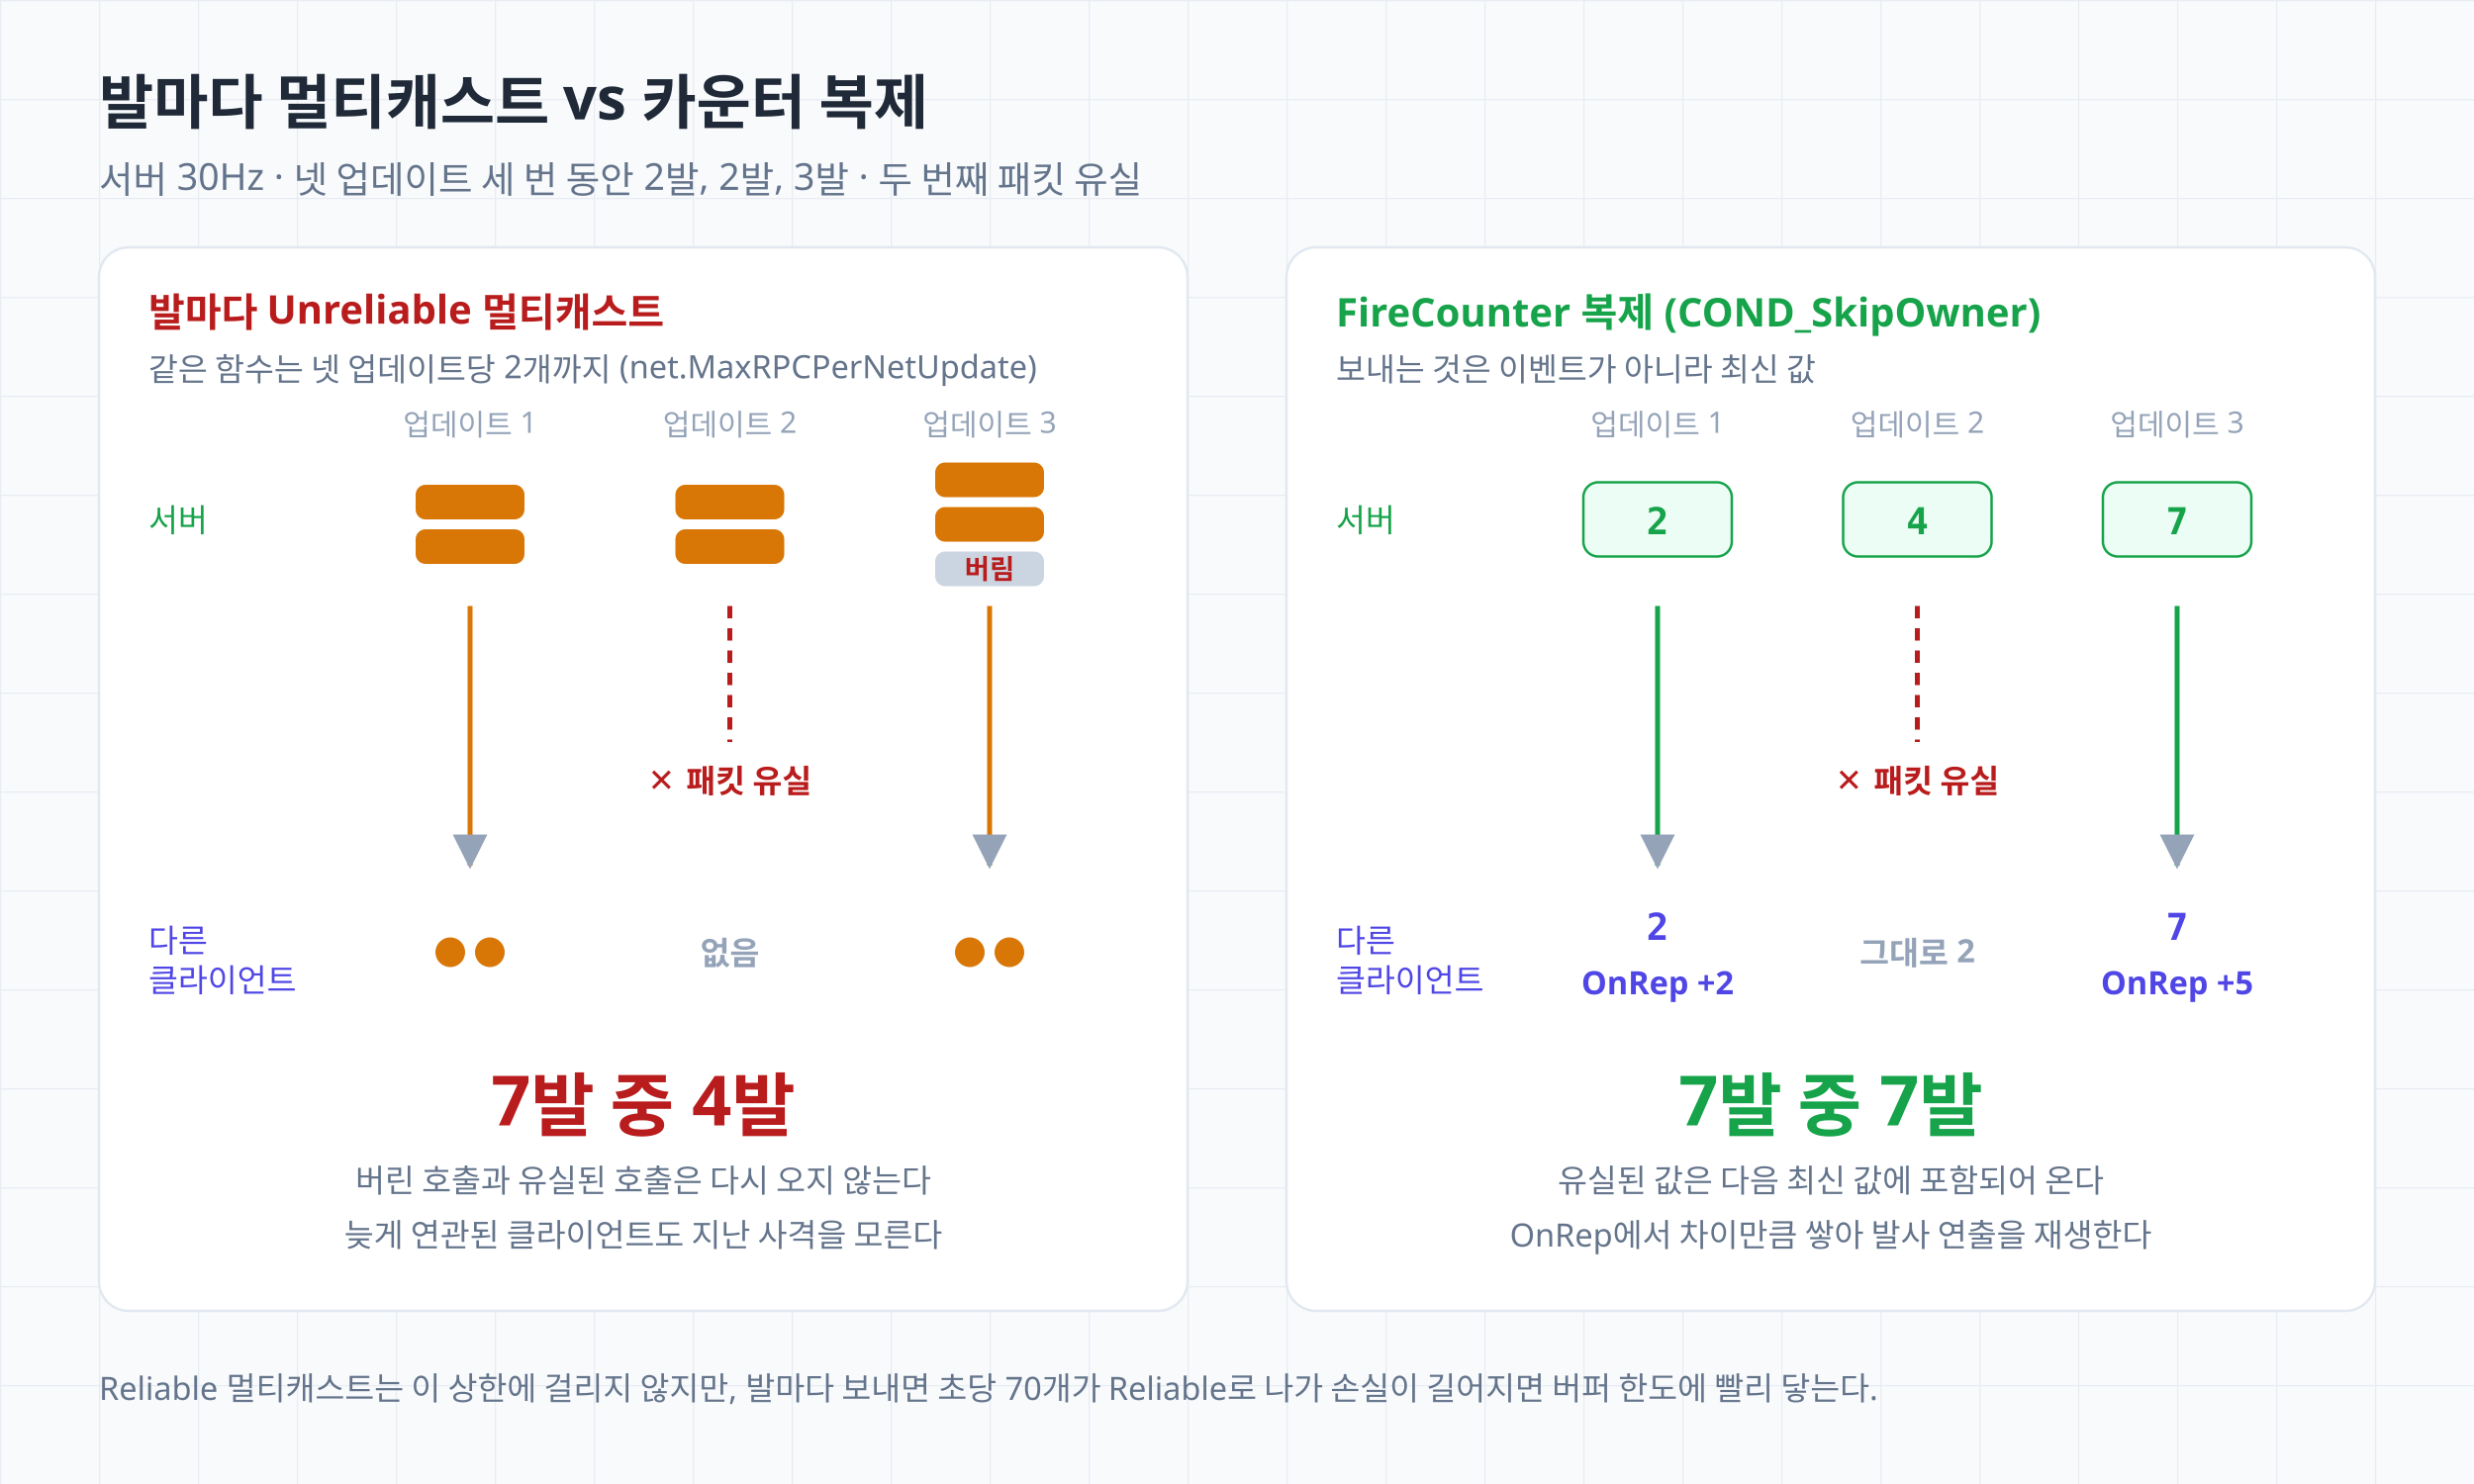
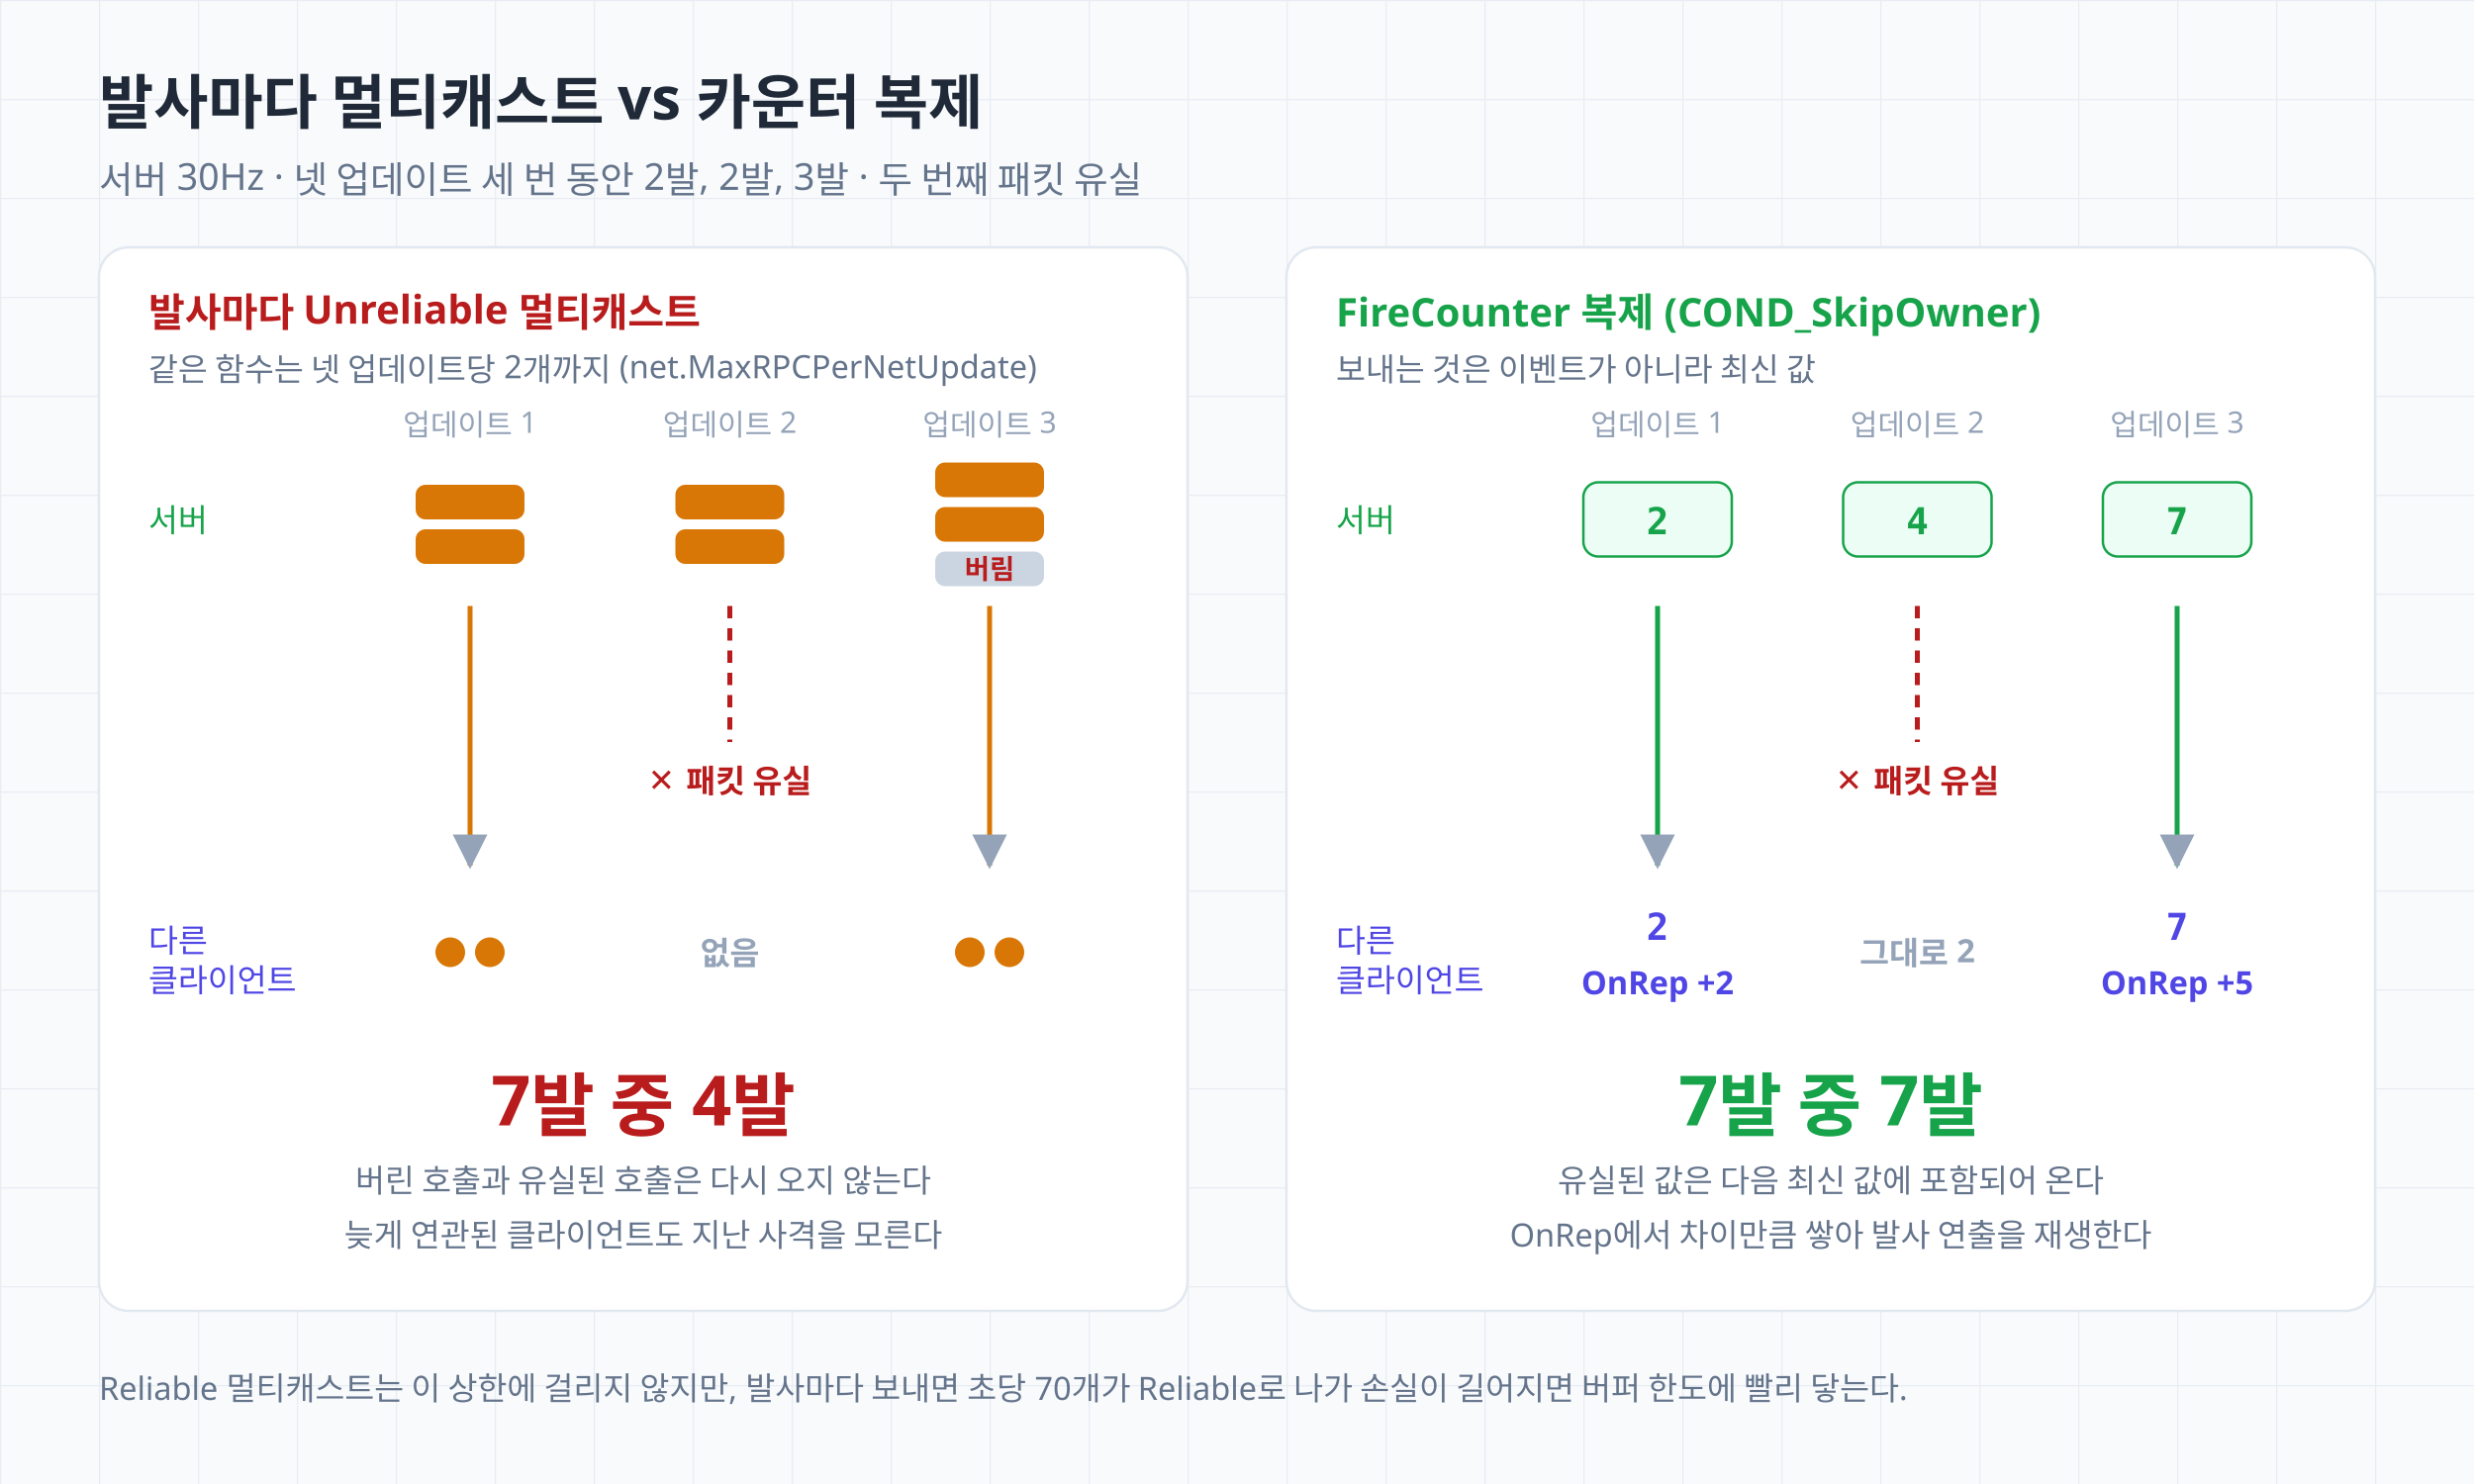
<svg xmlns="http://www.w3.org/2000/svg" viewBox="0 0 1000 600" width="1000" height="600" role="img" lang="ko" aria-labelledby="t d">
  <defs>
    <pattern id="grid" width="40" height="40" patternUnits="userSpaceOnUse">
      <path d="M40 0H0V40" fill="none" stroke="#e8edf3" stroke-width="1" />
    </pattern>
    <marker id="arr" viewBox="0 0 10 10" refX="9" refY="5" markerWidth="7" markerHeight="7" orient="auto">
      <path d="M0 0L10 5L0 10z" fill="#94a3b8" />
    </marker>
    <marker id="arrx" viewBox="0 0 10 10" refX="9" refY="5" markerWidth="7" markerHeight="7" orient="auto">
      <path d="M0 0L10 5L0 10z" fill="#b91c1c" />
    </marker>
    <style>
text{font-family:Pretendard,'Apple SD Gothic Neo','Malgun Gothic','Noto Sans KR',sans-serif;fill:#1f2937}
.title{font-size:24px;font-weight:700}
.sub{font-size:15px;fill:#64748b}
.lane{font-size:16px;font-weight:700}
.lanesub{font-size:13px;fill:#64748b}
.mono{font-family:'JetBrains Mono',Consolas,'SFMono-Regular',Menlo,monospace}
.tick{font-size:12px;fill:#94a3b8;text-anchor:middle}
.cnt{font-size:13px;font-weight:700;text-anchor:middle}
.note{font-size:13px;fill:#64748b}
.big{font-size:28px;font-weight:800;text-anchor:middle}
.cap{font-size:14px;font-weight:700;fill:#334155}
</style>
  </defs>
  <rect width="1000" height="600" fill="#f8fafc" />
  <rect width="1000" height="600" fill="url(#grid)" />
-   <text x="40" y="50" class="title">발마다 멀티캐스트 vs 카운터 복제</text>
+   <text x="40" y="50" class="title">발사마다 멀티캐스트 vs 카운터 복제</text>
  <text x="40" y="78" class="sub">서버 30Hz · 넷 업데이트 세 번 동안 2발, 2발, 3발 · 두 번째 패킷 유실</text>
  <rect x="40" y="100" width="440" height="430" rx="12" fill="#fff" stroke="#e2e8f0" />
-   <text x="60" y="132" class="lane" style="fill:#b91c1c">발마다 Unreliable 멀티캐스트</text>
+   <text x="60" y="132" class="lane" style="fill:#b91c1c">발사마다 Unreliable 멀티캐스트</text>
  <text x="60" y="154" class="lanesub">같은 함수는 넷 업데이트당 2개까지 (net.MaxRPCPerNetUpdate)</text>
  <text x="60" y="215" class="lanesub" style="fill:#16a34a">서버</text>
  <text x="60" y="385" class="lanesub" style="fill:#4f46e5">다른</text>
  <text x="60" y="401" class="lanesub" style="fill:#4f46e5">클라이언트</text>
  <text x="190" y="176" class="tick">업데이트 1</text>
  <rect x="168" y="196" width="44" height="14" rx="4" fill="#d97706" />
  <rect x="168" y="214" width="44" height="14" rx="4" fill="#d97706" />
  <line x1="190" y1="245" x2="190" y2="350" stroke="#d97706" stroke-width="2" marker-end="url(#arr)" />
  <circle cx="182" cy="385" r="6" fill="#d97706" />
  <circle cx="198" cy="385" r="6" fill="#d97706" />
  <text x="295" y="176" class="tick">업데이트 2</text>
  <rect x="273" y="196" width="44" height="14" rx="4" fill="#d97706" />
  <rect x="273" y="214" width="44" height="14" rx="4" fill="#d97706" />
  <line x1="295" y1="245" x2="295" y2="300" stroke="#b91c1c" stroke-width="2" stroke-dasharray="5 4" />
  <text x="295" y="320" class="cnt" style="fill:#b91c1c">✕ 패킷 유실</text>
  <text x="295" y="390" class="cnt" style="fill:#94a3b8">없음</text>
  <text x="400" y="176" class="tick">업데이트 3</text>
  <rect x="378" y="187" width="44" height="14" rx="4" fill="#d97706" />
  <rect x="378" y="205" width="44" height="14" rx="4" fill="#d97706" />
  <rect x="378" y="223" width="44" height="14" rx="4" fill="#cbd5e1" />
  <text x="400" y="234" class="cnt" style="fill:#b91c1c;font-size:11px">버림</text>
  <line x1="400" y1="245" x2="400" y2="350" stroke="#d97706" stroke-width="2" marker-end="url(#arr)" />
  <circle cx="392" cy="385" r="6" fill="#d97706" />
  <circle cx="408" cy="385" r="6" fill="#d97706" />
  <text x="260" y="455" class="big" style="fill:#b91c1c">7발 중 4발</text>
  <text x="260" y="482" class="note" style="text-anchor:middle">버린 호출과 유실된 호출은 다시 오지 않는다</text>
  <text x="260" y="504" class="note" style="text-anchor:middle">늦게 연관된 클라이언트도 지난 사격을 모른다</text>
  <rect x="520" y="100" width="440" height="430" rx="12" fill="#fff" stroke="#e2e8f0" />
  <text x="540" y="132" class="lane" style="fill:#16a34a">FireCounter 복제 (COND_SkipOwner)</text>
  <text x="540" y="154" class="lanesub">보내는 것은 이벤트가 아니라 최신 값</text>
  <text x="540" y="215" class="lanesub" style="fill:#16a34a">서버</text>
  <text x="540" y="385" class="lanesub" style="fill:#4f46e5">다른</text>
  <text x="540" y="401" class="lanesub" style="fill:#4f46e5">클라이언트</text>
  <text x="670" y="176" class="tick">업데이트 1</text>
  <rect x="640" y="195" width="60" height="30" rx="6" fill="#ecfdf5" stroke="#16a34a" />
  <text x="670" y="216" class="cnt mono" style="fill:#16a34a;font-size:15px">2</text>
  <line x1="670" y1="245" x2="670" y2="350" stroke="#16a34a" stroke-width="2" marker-end="url(#arr)" />
  <text x="670" y="380" class="cnt mono" style="fill:#4f46e5;font-size:15px">2</text>
  <text x="670" y="402" class="cnt" style="fill:#4f46e5">OnRep +2</text>
  <text x="775" y="176" class="tick">업데이트 2</text>
  <rect x="745" y="195" width="60" height="30" rx="6" fill="#ecfdf5" stroke="#16a34a" />
  <text x="775" y="216" class="cnt mono" style="fill:#16a34a;font-size:15px">4</text>
  <line x1="775" y1="245" x2="775" y2="300" stroke="#b91c1c" stroke-width="2" stroke-dasharray="5 4" />
  <text x="775" y="320" class="cnt" style="fill:#b91c1c">✕ 패킷 유실</text>
  <text x="775" y="390" class="cnt" style="fill:#94a3b8">그대로 2</text>
  <text x="880" y="176" class="tick">업데이트 3</text>
  <rect x="850" y="195" width="60" height="30" rx="6" fill="#ecfdf5" stroke="#16a34a" />
  <text x="880" y="216" class="cnt mono" style="fill:#16a34a;font-size:15px">7</text>
  <line x1="880" y1="245" x2="880" y2="350" stroke="#16a34a" stroke-width="2" marker-end="url(#arr)" />
  <text x="880" y="380" class="cnt mono" style="fill:#4f46e5;font-size:15px">7</text>
  <text x="880" y="402" class="cnt" style="fill:#4f46e5">OnRep +5</text>
  <text x="740" y="455" class="big" style="fill:#16a34a">7발 중 7발</text>
  <text x="740" y="482" class="note" style="text-anchor:middle">유실된 값은 다음 최신 값에 포함되어 온다</text>
  <text x="740" y="504" class="note" style="text-anchor:middle">OnRep에서 차이만큼 쌓아 발사 연출을 재생한다</text>
-   <text x="40" y="566" class="note">Reliable 멀티캐스트는 이 상한에 걸리지 않지만, 발마다 보내면 초당 70개가 Reliable로 나가 손실이 길어지면 버퍼 한도에 빨리 닿는다.</text>
+   <text x="40" y="566" class="note">Reliable 멀티캐스트는 이 상한에 걸리지 않지만, 발사마다 보내면 초당 70개가 Reliable로 나가 손실이 길어지면 버퍼 한도에 빨리 닿는다.</text>
</svg>
